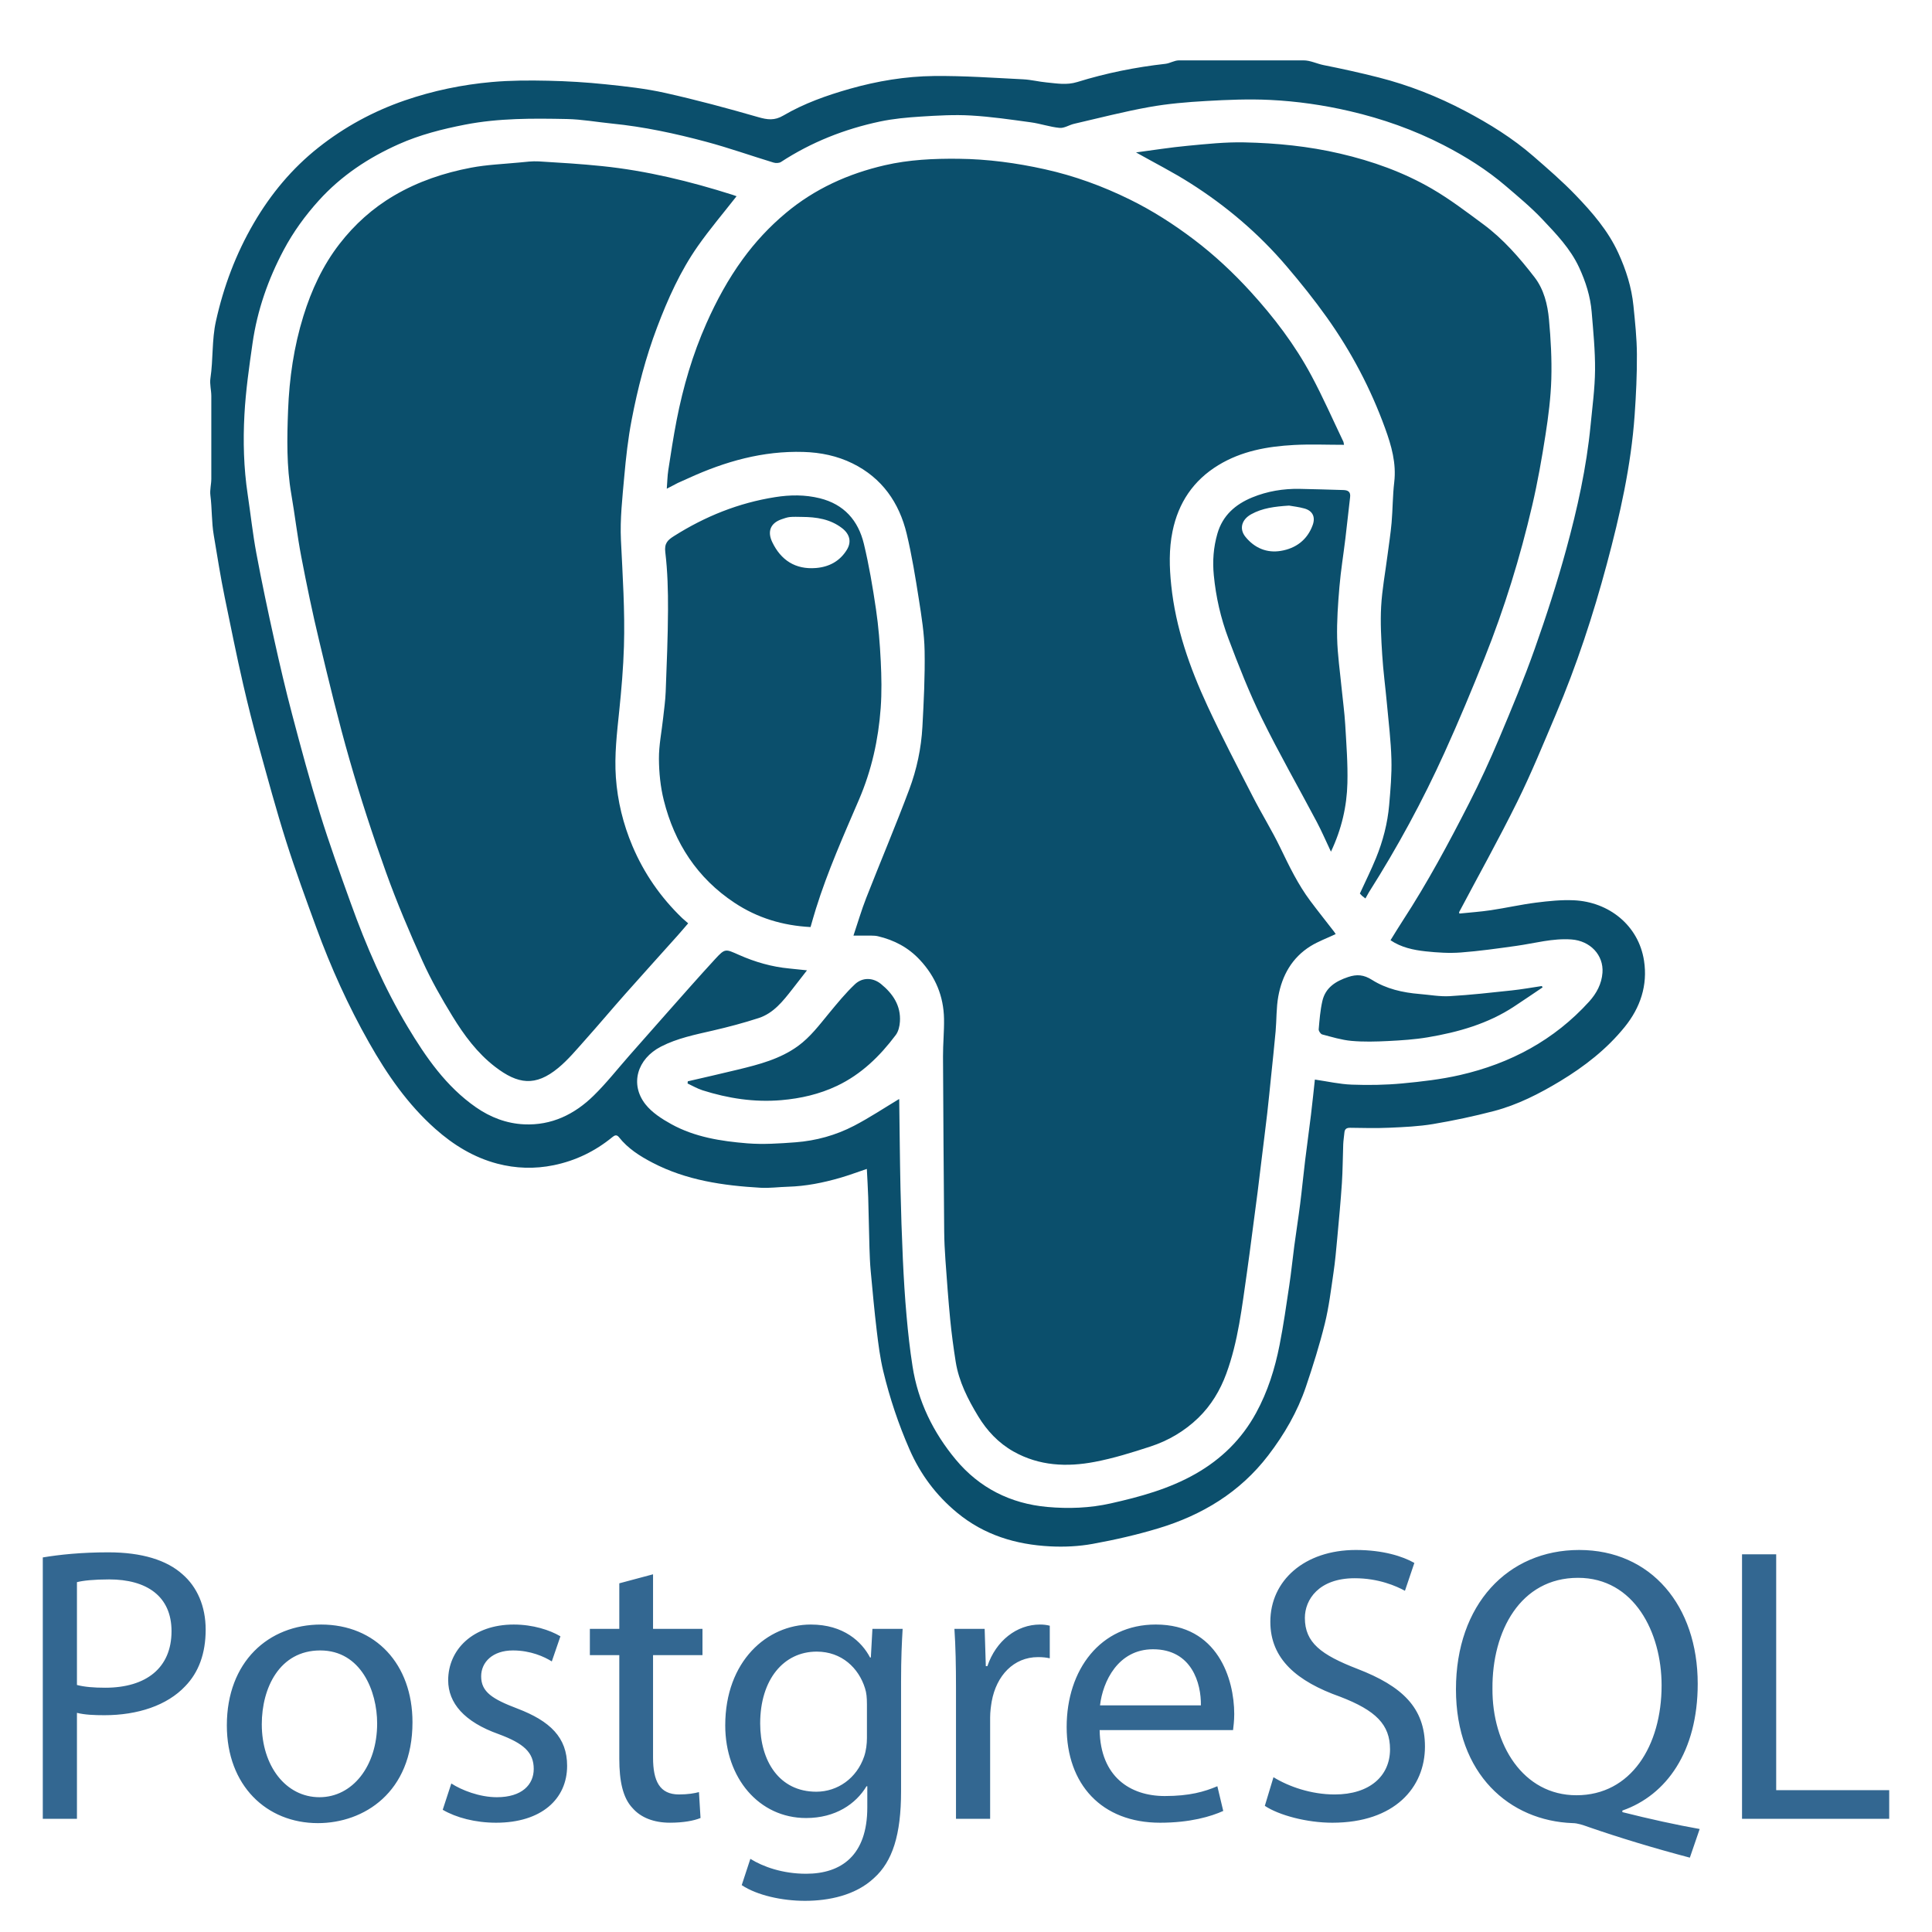
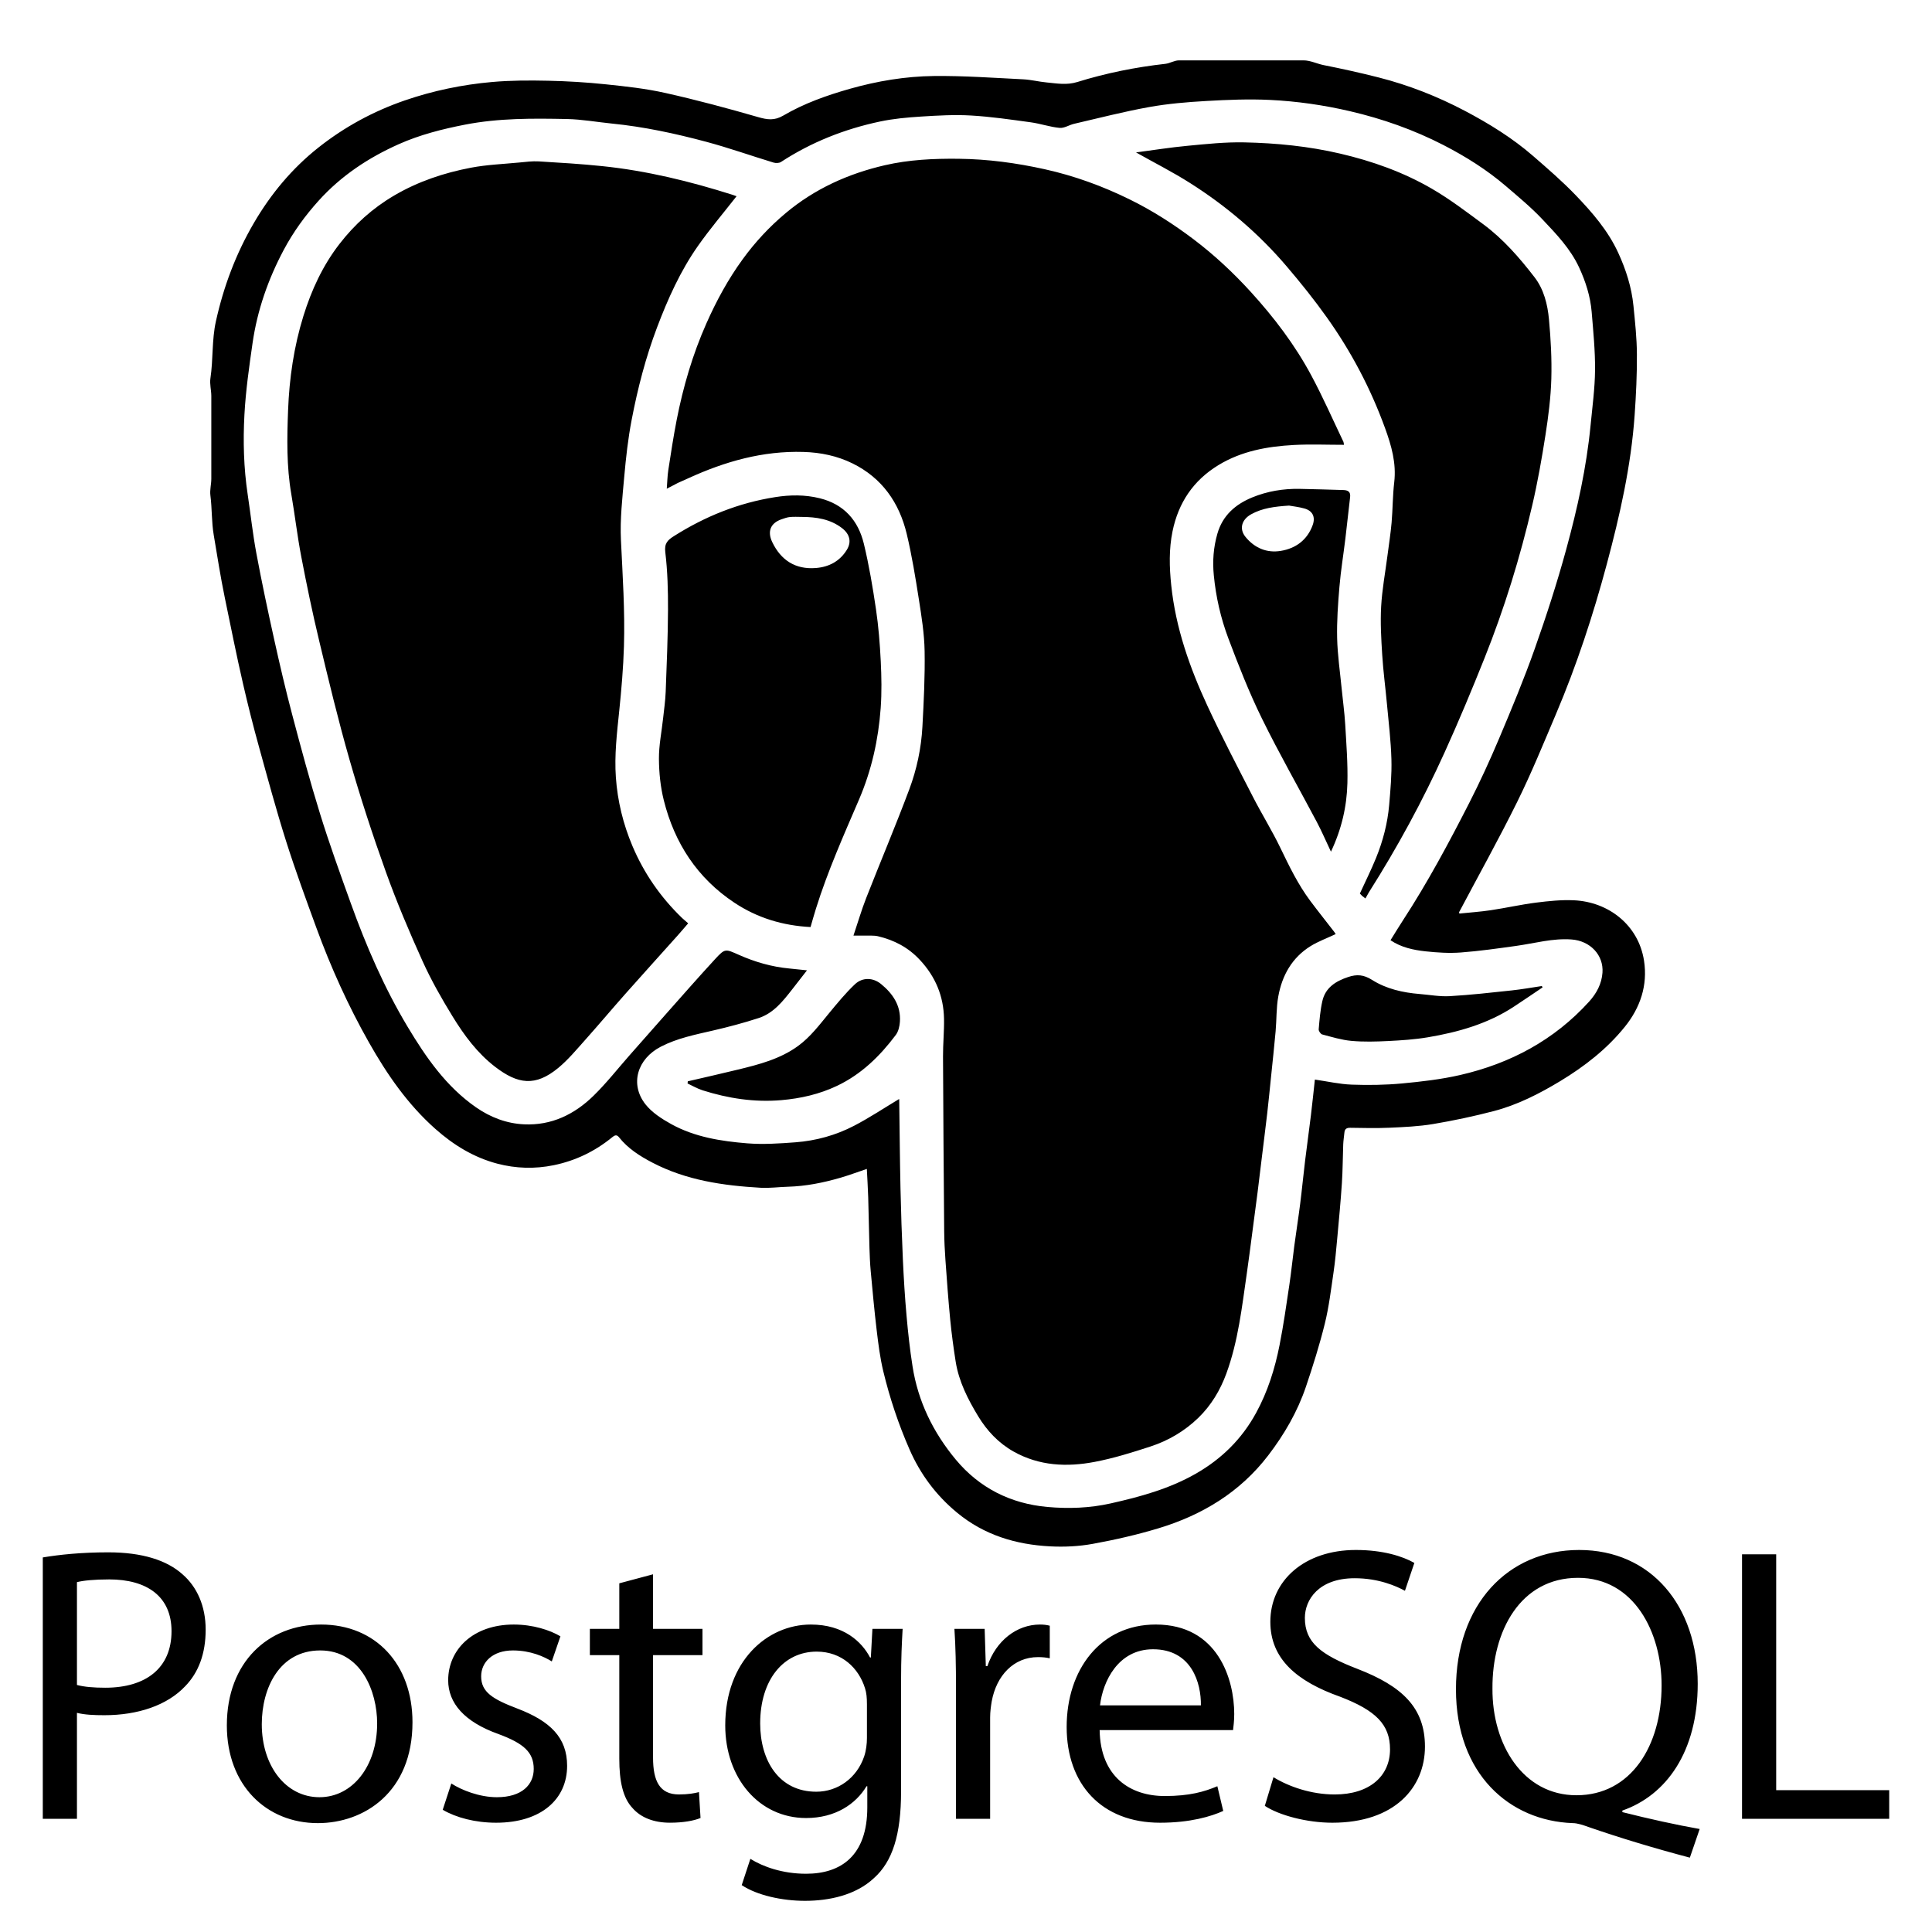
<svg xmlns="http://www.w3.org/2000/svg" viewBox="0 0 128 128">
-   <path fill-rule="evenodd" clip-rule="evenodd" fill="#0B4F6C" d="M63.409 100.219c1.792 1.482 3.893 2.114 6.161 2.231.938.049 1.903.003 2.826-.165 1.464-.266 2.924-.6 4.348-1.029 2.9-.875 5.406-2.387 7.277-4.829 1.066-1.392 1.941-2.897 2.503-4.561.464-1.373.9-2.76 1.247-4.165.274-1.107.41-2.25.576-3.381.111-.748.178-1.504.247-2.259.112-1.225.229-2.448.31-3.676.057-.854.055-1.712.088-2.567.011-.261.053-.52.078-.779.021-.241.143-.324.389-.32.864.013 1.73.035 2.593-.004.967-.043 1.941-.085 2.893-.244 1.354-.227 2.701-.514 4.028-.86 1.568-.411 3.007-1.146 4.393-1.982 1.612-.975 3.084-2.118 4.275-3.591 1.039-1.282 1.531-2.768 1.28-4.389-.364-2.355-2.343-3.898-4.644-4.003-.834-.038-1.68.05-2.51.155-1.005.128-1.995.354-2.997.503-.692.104-1.393.15-2.083.222l-.019-.09c1.29-2.437 2.634-4.846 3.854-7.316.937-1.896 1.737-3.859 2.564-5.809 1.37-3.228 2.463-6.555 3.369-9.938.867-3.238 1.609-6.511 1.844-9.871.094-1.341.159-2.688.15-4.031-.006-1.072-.122-2.145-.229-3.213-.122-1.224-.492-2.384-1.004-3.5-.674-1.472-1.721-2.679-2.822-3.825-.881-.918-1.851-1.754-2.812-2.59-1.371-1.192-2.913-2.145-4.513-2.99-1.819-.96-3.73-1.712-5.724-2.22-1.206-.307-2.438-.578-3.658-.821-.436-.088-.876-.312-1.315-.312h-8.268c-.299 0-.595.196-.896.229-1.979.221-3.935.615-5.835 1.205-.71.219-1.358.091-2.033.028-.518-.048-1.027-.181-1.545-.207-1.971-.098-3.944-.24-5.916-.219-1.888.02-3.757.332-5.584.85-1.529.436-3.026.965-4.398 1.77-.586.344-1.052.279-1.659.105-2.041-.589-4.095-1.141-6.166-1.604-1.291-.289-2.62-.435-3.939-.571-1.265-.132-2.537-.21-3.809-.237-1.242-.027-2.492-.026-3.729.084-1.969.175-3.9.575-5.778 1.221-2.085.718-3.997 1.757-5.72 3.121-1.75 1.385-3.154 3.074-4.281 5.005-1.189 2.037-2.006 4.218-2.512 6.507-.275 1.241-.174 2.517-.363 3.777-.058.39.059.782.059 1.174v5.485c0 .364-.107.729-.061 1.095.113.879.074 1.765.223 2.638.234 1.382.445 2.759.729 4.131.397 1.917.776 3.832 1.216 5.74.32 1.389.667 2.77 1.048 4.143.58 2.098 1.146 4.199 1.803 6.272.611 1.927 1.307 3.826 2.002 5.726.962 2.628 2.11 5.171 3.49 7.607 1.195 2.111 2.558 4.088 4.388 5.713 1.207 1.072 2.548 1.895 4.109 2.307 1.228.322 2.478.361 3.733.104 1.457-.298 2.748-.926 3.895-1.865.132-.107.275-.19.432.008.594.752 1.388 1.254 2.219 1.687 2.242 1.17 4.685 1.521 7.166 1.663.602.034 1.208-.052 1.813-.068 1.181-.033 2.327-.263 3.454-.589.592-.171 1.169-.389 1.771-.591.031.641.071 1.257.091 1.874l.083 3.363c.016.512.036 1.024.083 1.534.122 1.314.241 2.628.398 3.938.108.903.222 1.812.434 2.694.428 1.778 1.006 3.509 1.742 5.188.721 1.646 1.76 3.037 3.148 4.184zm-3.591-16.768c-.071-1.579-.124-3.159-.159-4.739-.042-1.942-.056-3.885-.083-5.827l-.005-.074c-.987.593-1.96 1.241-2.989 1.776-1.207.627-2.517.99-3.874 1.093-1.063.08-2.142.153-3.2.069-1.736-.141-3.472-.412-5.026-1.268-.63-.347-1.288-.77-1.723-1.323-1.041-1.329-.542-3.008 1.028-3.816 1.085-.56 2.269-.793 3.445-1.065 1.021-.236 2.039-.505 3.036-.83.986-.323 1.608-1.123 2.223-1.908l.974-1.252-1.171-.122c-1.162-.108-2.271-.429-3.331-.899-.906-.401-.92-.445-1.586.277-1.11 1.205-2.19 2.44-3.279 3.666-.801.902-1.596 1.809-2.395 2.714-.788.895-1.528 1.84-2.379 2.672-1.262 1.236-2.784 1.979-4.6 1.895-1.165-.054-2.231-.462-3.191-1.129-1.979-1.378-3.312-3.308-4.527-5.333-1.555-2.596-2.75-5.361-3.771-8.201-.707-1.964-1.418-3.929-2.034-5.921-.671-2.165-1.26-4.355-1.839-6.547-.438-1.653-.826-3.32-1.196-4.99-.421-1.899-.825-3.803-1.182-5.715-.241-1.291-.38-2.601-.575-3.9-.263-1.753-.311-3.52-.215-5.279.085-1.585.312-3.165.538-4.739.313-2.178 1.031-4.233 2.063-6.174.633-1.189 1.416-2.27 2.323-3.274 1.49-1.649 3.293-2.84 5.299-3.735 1.401-.625 2.882-1 4.391-1.295 2.24-.436 4.5-.418 6.76-.372.988.021 1.973.2 2.96.299 2.126.211 4.209.659 6.266 1.21 1.5.402 2.969.924 4.455 1.376.148.045.367.041.49-.038 2.015-1.316 4.216-2.184 6.559-2.681.889-.188 1.807-.271 2.716-.329 1.104-.069 2.219-.135 3.321-.07 1.325.076 2.646.271 3.963.451.64.088 1.264.309 1.904.369.308.029.633-.194.957-.27 1.654-.383 3.301-.808 4.97-1.109 1.242-.224 2.512-.33 3.774-.402 1.41-.081 2.828-.14 4.236-.072 1.78.086 3.547.339 5.291.745 2.162.503 4.234 1.233 6.205 2.247 1.473.759 2.872 1.637 4.133 2.717.826.709 1.672 1.408 2.417 2.198.92.974 1.858 1.947 2.436 3.194.435.941.745 1.915.831 2.944.106 1.281.235 2.566.224 3.849-.011 1.226-.179 2.451-.297 3.675-.271 2.788-.876 5.516-1.613 8.208-.607 2.223-1.319 4.422-2.089 6.596-.709 2.003-1.528 3.969-2.355 5.928-.611 1.448-1.27 2.881-1.984 4.281-1.354 2.652-2.762 5.277-4.391 7.777-.281.431-.548.873-.822 1.314.711.479 1.516.648 2.326.736.771.083 1.557.134 2.327.076 1.233-.092 2.462-.268 3.688-.439 1.214-.17 2.403-.515 3.651-.424 1.244.091 2.136 1.037 2.051 2.203-.054.738-.393 1.371-.883 1.912-2.315 2.554-5.221 4.102-8.545 4.865-1.263.29-2.565.439-3.858.56-1.101.102-2.216.119-3.321.078-.812-.03-1.617-.216-2.447-.336-.084.759-.163 1.55-.259 2.338l-.387 3.023c-.117.958-.208 1.92-.329 2.878-.118.93-.265 1.855-.389 2.784-.115.865-.2 1.735-.33 2.599-.197 1.324-.386 2.651-.645 3.965-.31 1.57-.784 3.09-1.561 4.507-.946 1.729-2.287 3.046-3.995 4.021-1.76 1.005-3.685 1.528-5.634 1.966-1.382.311-2.803.361-4.202.234-2.425-.219-4.495-1.256-6.06-3.137-1.493-1.795-2.504-3.851-2.865-6.18-.174-1.107-.298-2.223-.396-3.339-.112-1.243-.186-2.487-.244-3.732zM62.544 67.497c.015.83-.071 1.66-.067 2.49.017 3.863.045 7.727.078 11.591.006.631.037 1.264.082 1.894.095 1.32.189 2.641.317 3.957.092.935.217 1.867.364 2.795.21 1.313.808 2.483 1.486 3.602.584.962 1.345 1.778 2.346 2.342 1.702.957 3.533 1.037 5.379.685 1.247-.237 2.473-.62 3.683-1.015 1.194-.389 2.273-1.024 3.178-1.901.849-.822 1.451-1.825 1.857-2.932.787-2.146 1.034-4.407 1.359-6.649.122-.84.228-1.682.339-2.523.127-.957.255-1.913.377-2.87.092-.714.174-1.427.261-2.14.125-1.024.256-2.047.375-3.071.091-.792.167-1.587.249-2.381.104-1.015.215-2.027.306-3.044.068-.77.04-1.555.177-2.312.251-1.387.907-2.567 2.137-3.331.514-.318 1.096-.528 1.666-.798l-.098-.149c-.527-.684-1.067-1.357-1.584-2.049-.812-1.086-1.396-2.297-1.983-3.514-.556-1.154-1.236-2.246-1.821-3.387-1.021-1.99-2.061-3.975-3.002-6.002-1.183-2.55-2.115-5.188-2.408-8.012-.125-1.194-.157-2.388.086-3.571.387-1.89 1.373-3.368 3.033-4.382 1.54-.94 3.255-1.244 5.012-1.339 1.09-.059 2.187-.011 3.318-.011l-.037-.191c-.704-1.472-1.361-2.969-2.132-4.405-1.086-2.028-2.478-3.856-4.026-5.553-1.146-1.255-2.389-2.419-3.75-3.45-1.338-1.013-2.748-1.918-4.253-2.657-1.794-.883-3.664-1.565-5.624-2-1.885-.418-3.78-.674-5.714-.695-1.648-.018-3.286.058-4.892.429-2.424.561-4.641 1.559-6.568 3.175-1.077.903-2.018 1.916-2.839 3.044-.967 1.325-1.745 2.759-2.411 4.26-.914 2.061-1.541 4.204-1.971 6.408-.214 1.1-.382 2.207-.553 3.314-.06.389-.064.784-.1 1.229l.732-.381.714-.32c2.417-1.105 4.92-1.816 7.61-1.735 1.144.034 2.236.261 3.254.762 1.95.962 3.09 2.597 3.586 4.665.342 1.428.577 2.884.805 4.337.178 1.134.361 2.28.381 3.424.029 1.672-.055 3.348-.146 5.019-.077 1.424-.374 2.825-.872 4.154-.904 2.416-1.912 4.793-2.853 7.195-.311.794-.55 1.615-.843 2.488l1.188.001c.144.003.291.007.43.04 1.081.255 2.02.745 2.789 1.577 1.028 1.104 1.566 2.396 1.593 3.893zM41.897 56.042c-.614-1.454-.983-2.971-1.094-4.538-.104-1.474.071-2.94.223-4.408.146-1.421.27-2.849.312-4.275.071-2.347-.087-4.688-.199-7.033-.067-1.396.095-2.809.219-4.208.112-1.26.252-2.523.491-3.765.399-2.084.93-4.138 1.685-6.129.715-1.888 1.539-3.725 2.699-5.38.797-1.136 1.699-2.195 2.566-3.305l-.258-.092c-2.823-.896-5.693-1.598-8.646-1.903-1.395-.145-2.796-.229-4.195-.313-.43-.025-.866.033-1.297.074-1.067.103-2.148.143-3.198.343-1.787.34-3.502.912-5.089 1.843-1.426.836-2.623 1.915-3.626 3.211-1.107 1.431-1.854 3.049-2.389 4.773-.632 2.035-.934 4.13-1.015 6.243-.071 1.853-.106 3.716.214 5.562.237 1.373.396 2.762.658 4.131.358 1.865.742 3.727 1.186 5.573.633 2.644 1.267 5.29 2.018 7.902.718 2.501 1.527 4.98 2.407 7.43.718 1.999 1.549 3.961 2.424 5.896.57 1.261 1.26 2.475 1.984 3.655.769 1.254 1.645 2.444 2.831 3.354 1.499 1.148 2.658 1.327 4.182.066.652-.539 1.203-1.207 1.771-1.842.901-1.008 1.771-2.046 2.669-3.059 1.143-1.289 2.3-2.565 3.449-3.85.243-.271.478-.551.714-.825l-.393-.343c-1.425-1.372-2.531-2.962-3.303-4.788zM85.238 17.639c.934 1.095 1.838 2.222 2.672 3.394 1.614 2.268 2.904 4.716 3.855 7.336.42 1.155.756 2.321.606 3.584-.104.885-.097 1.782-.174 2.672-.065.74-.183 1.476-.278 2.214-.144 1.112-.352 2.222-.414 3.339-.06 1.064.003 2.138.07 3.203.067 1.083.213 2.161.312 3.241.112 1.227.264 2.451.298 3.68.028 1.008-.062 2.021-.149 3.029-.105 1.213-.412 2.387-.87 3.512-.323.794-.708 1.562-1.071 2.356l.146.154.222.172.225-.4c1.888-2.977 3.568-6.068 5.021-9.277.938-2.066 1.812-4.162 2.654-6.27 1.311-3.281 2.35-6.653 3.151-10.094.36-1.544.636-3.112.88-4.68.191-1.226.349-2.466.385-3.703.037-1.312-.035-2.634-.156-3.942-.091-.988-.335-1.982-.953-2.787-.996-1.293-2.07-2.529-3.391-3.508-1.113-.823-2.223-1.67-3.416-2.362-1.893-1.099-3.942-1.829-6.083-2.327-2.091-.487-4.207-.697-6.337-.742-1.256-.027-2.518.108-3.771.227-1.136.106-2.265.288-3.408.438 1.227.69 2.438 1.304 3.578 2.027 2.4 1.52 4.552 3.349 6.396 5.514zM54.058 60.202c.775-2.48 1.832-4.85 2.855-7.232.831-1.933 1.284-3.968 1.435-6.06.075-1.031.055-2.075.004-3.109-.057-1.148-.148-2.301-.316-3.438-.215-1.454-.459-2.909-.803-4.336-.373-1.544-1.313-2.62-2.925-3.017-.981-.241-1.957-.231-2.95-.074-2.423.381-4.641 1.274-6.707 2.582-.416.263-.646.476-.573 1.071.152 1.264.185 2.548.179 3.823-.008 1.805-.085 3.61-.153 5.414-.022.587-.107 1.173-.171 1.758-.096.896-.283 1.791-.277 2.686.006.922.1 1.865.324 2.758.711 2.832 2.215 5.148 4.682 6.783 1.517 1.006 3.195 1.512 5.038 1.609.122-.423.235-.822.358-1.218zm-2.896-24.289c-.325-.681-.139-1.246.613-1.508.184-.063.372-.133.562-.151.263-.026.528-.007.793-.007.955.006 1.873.139 2.66.745.506.39.642.905.314 1.437-.465.753-1.172 1.131-2.042 1.203-1.369.113-2.33-.525-2.9-1.719zM89.137 35.664l.311-2.725c.045-.364-.146-.464-.452-.473-.963-.026-1.925-.061-2.888-.077-1.084-.02-2.141.154-3.145.566-1.114.459-1.962 1.193-2.309 2.406-.259.904-.328 1.807-.236 2.752.139 1.441.459 2.839.963 4.18.674 1.793 1.378 3.585 2.221 5.303 1.141 2.325 2.431 4.577 3.643 6.867.323.611.597 1.25.934 1.963.707-1.496 1.051-2.994 1.09-4.538.033-1.301-.07-2.605-.146-3.906-.047-.796-.16-1.588-.237-2.382-.107-1.106-.271-2.213-.297-3.322-.025-1.128.055-2.262.151-3.389.09-1.078.268-2.149.397-3.225zm-2.169-.874c-.358.987-1.122 1.545-2.114 1.708-.924.153-1.734-.188-2.336-.926-.429-.525-.265-1.146.378-1.502.738-.408 1.549-.511 2.506-.573.261.047.651.088 1.023.193.539.152.739.56.543 1.1zM58.37 65.193c-.528-.432-1.228-.457-1.73.017-.624.59-1.173 1.264-1.722 1.928-.633.768-1.229 1.566-2.045 2.161-1.189.865-2.578 1.223-3.972 1.562-1.108.27-2.222.521-3.333.779l-.014.144c.33.152.649.343.994.452 1.695.536 3.42.804 5.212.652 1.292-.111 2.524-.393 3.691-.946 1.607-.761 2.844-1.968 3.895-3.37.176-.234.256-.58.276-.882.071-1.066-.47-1.859-1.252-2.497zM89.315 64.731c-.831.279-1.507.704-1.708 1.603-.137.608-.187 1.237-.24 1.86-.01.11.127.312.231.34.64.169 1.284.368 1.938.427.805.073 1.623.05 2.433.01.874-.044 1.754-.101 2.616-.245 2.029-.342 3.994-.896 5.738-2.048.63-.415 1.252-.839 1.878-1.261l-.052-.089c-.667.099-1.332.22-2.002.291-1.364.146-2.729.3-4.098.379-.661.038-1.331-.089-1.997-.143-1.118-.091-2.21-.339-3.155-.937-.545-.344-1.001-.382-1.582-.187z" />
-   <path fill="#336791" d="M2.835 103.184c1.093-.182 2.522-.338 4.343-.338 2.235 0 3.874.52 4.914 1.456.962.832 1.534 2.106 1.534 3.667 0 1.586-.469 2.834-1.353 3.744-1.196 1.274-3.146 1.924-5.356 1.924-.676 0-1.3-.026-1.819-.156v7.021h-2.263v-17.318zm2.263 8.45c.494.13 1.118.182 1.872.182 2.729 0 4.394-1.326 4.394-3.744 0-2.314-1.638-3.432-4.134-3.432-.988 0-1.742.078-2.132.182v6.812zM27.328 114.104c0 4.654-3.225 6.683-6.267 6.683-3.406 0-6.032-2.496-6.032-6.475 0-4.212 2.756-6.682 6.24-6.682 3.615-.001 6.059 2.626 6.059 6.474zm-9.984.13c0 2.756 1.586 4.836 3.822 4.836 2.184 0 3.821-2.054 3.821-4.888 0-2.132-1.065-4.836-3.77-4.836s-3.873 2.496-3.873 4.888zM29.901 118.16c.676.442 1.872.91 3.016.91 1.664 0 2.444-.832 2.444-1.872 0-1.092-.649-1.69-2.34-2.314-2.262-.806-3.328-2.054-3.328-3.562 0-2.028 1.638-3.692 4.342-3.692 1.274 0 2.393.364 3.095.78l-.572 1.664c-.494-.312-1.404-.728-2.574-.728-1.352 0-2.106.78-2.106 1.716 0 1.04.755 1.508 2.393 2.132 2.184.832 3.302 1.924 3.302 3.796 0 2.21-1.716 3.77-4.706 3.77-1.378 0-2.652-.338-3.536-.858l.57-1.742zM43.266 104.301v3.614h3.275v1.742h-3.275v6.786c0 1.56.441 2.444 1.716 2.444.598 0 1.04-.078 1.326-.156l.104 1.716c-.441.182-1.144.312-2.027.312-1.066 0-1.925-.338-2.471-.962-.649-.676-.884-1.794-.884-3.276v-6.864h-1.95v-1.742h1.95v-3.016l2.236-.598zM59.802 107.916c-.053.91-.104 1.924-.104 3.458v7.306c0 2.886-.572 4.654-1.794 5.747-1.222 1.144-2.99 1.508-4.576 1.508-1.508 0-3.172-.364-4.187-1.04l.572-1.742c.832.52 2.132.988 3.692.988 2.34 0 4.056-1.222 4.056-4.394v-1.404h-.052c-.702 1.17-2.054 2.106-4.004 2.106-3.12 0-5.356-2.652-5.356-6.137 0-4.264 2.782-6.682 5.668-6.682 2.185 0 3.381 1.144 3.927 2.184h.052l.104-1.898h2.002zm-2.366 4.966c0-.39-.026-.728-.13-1.04-.416-1.326-1.534-2.418-3.198-2.418-2.185 0-3.744 1.846-3.744 4.758 0 2.47 1.248 4.524 3.718 4.524 1.404 0 2.678-.884 3.172-2.34.13-.39.183-.832.183-1.222v-2.262zM63.337 111.842c0-1.482-.026-2.756-.104-3.926h2.003l.077 2.47h.104c.572-1.69 1.95-2.756 3.484-2.756.26 0 .441.026.649.078v2.158c-.233-.052-.468-.078-.779-.078-1.612 0-2.757 1.222-3.068 2.938-.052.312-.104.676-.104 1.066v6.708h-2.262v-8.658zM72.854 114.624c.052 3.094 2.027 4.368 4.315 4.368 1.639 0 2.626-.286 3.484-.65l.39 1.638c-.806.364-2.184.78-4.186.78-3.874 0-6.188-2.548-6.188-6.344 0-3.796 2.236-6.787 5.902-6.787 4.108 0 5.2 3.614 5.2 5.928 0 .468-.052.832-.078 1.066h-8.839zm6.708-1.638c.025-1.456-.599-3.718-3.172-3.718-2.314 0-3.328 2.132-3.511 3.718h6.683zM84.371 117.744c1.014.624 2.496 1.144 4.056 1.144 2.314 0 3.666-1.222 3.666-2.99 0-1.638-.936-2.574-3.302-3.484-2.86-1.014-4.628-2.496-4.628-4.966 0-2.73 2.262-4.758 5.668-4.758 1.794 0 3.094.416 3.874.858l-.624 1.846c-.572-.312-1.742-.832-3.328-.832-2.392 0-3.302 1.43-3.302 2.626 0 1.638 1.065 2.444 3.484 3.38 2.964 1.145 4.472 2.574 4.472 5.148 0 2.704-2.002 5.044-6.136 5.044-1.69 0-3.536-.494-4.473-1.118l.573-1.898zM111.957 123.074c-2.366-.624-4.68-1.326-6.708-2.028-.364-.13-.728-.26-1.066-.26-4.16-.156-7.722-3.224-7.722-8.866 0-5.616 3.432-9.23 8.164-9.23 4.758 0 7.853 3.692 7.853 8.866 0 4.498-2.08 7.384-4.992 8.398v.104c1.742.442 3.64.858 5.122 1.118l-.651 1.898zm-1.872-11.414c0-3.51-1.819-7.125-5.538-7.125-3.822 0-5.694 3.536-5.668 7.333-.026 3.718 2.028 7.072 5.564 7.072 3.615 0 5.642-3.276 5.642-7.28zM115.414 102.976h2.263v15.626h7.488v1.898h-9.751v-17.524z" />
+   <path fill-rule="evenodd" clip-rule="evenodd" fill="#000000" d="M63.409 100.219c1.792 1.482 3.893 2.114 6.161 2.231.938.049 1.903.003 2.826-.165 1.464-.266 2.924-.6 4.348-1.029 2.9-.875 5.406-2.387 7.277-4.829 1.066-1.392 1.941-2.897 2.503-4.561.464-1.373.9-2.76 1.247-4.165.274-1.107.41-2.25.576-3.381.111-.748.178-1.504.247-2.259.112-1.225.229-2.448.31-3.676.057-.854.055-1.712.088-2.567.011-.261.053-.52.078-.779.021-.241.143-.324.389-.32.864.013 1.73.035 2.593-.004.967-.043 1.941-.085 2.893-.244 1.354-.227 2.701-.514 4.028-.86 1.568-.411 3.007-1.146 4.393-1.982 1.612-.975 3.084-2.118 4.275-3.591 1.039-1.282 1.531-2.768 1.28-4.389-.364-2.355-2.343-3.898-4.644-4.003-.834-.038-1.68.05-2.51.155-1.005.128-1.995.354-2.997.503-.692.104-1.393.15-2.083.222l-.019-.09c1.29-2.437 2.634-4.846 3.854-7.316.937-1.896 1.737-3.859 2.564-5.809 1.37-3.228 2.463-6.555 3.369-9.938.867-3.238 1.609-6.511 1.844-9.871.094-1.341.159-2.688.15-4.031-.006-1.072-.122-2.145-.229-3.213-.122-1.224-.492-2.384-1.004-3.5-.674-1.472-1.721-2.679-2.822-3.825-.881-.918-1.851-1.754-2.812-2.59-1.371-1.192-2.913-2.145-4.513-2.99-1.819-.96-3.73-1.712-5.724-2.22-1.206-.307-2.438-.578-3.658-.821-.436-.088-.876-.312-1.315-.312h-8.268c-.299 0-.595.196-.896.229-1.979.221-3.935.615-5.835 1.205-.71.219-1.358.091-2.033.028-.518-.048-1.027-.181-1.545-.207-1.971-.098-3.944-.24-5.916-.219-1.888.02-3.757.332-5.584.85-1.529.436-3.026.965-4.398 1.77-.586.344-1.052.279-1.659.105-2.041-.589-4.095-1.141-6.166-1.604-1.291-.289-2.62-.435-3.939-.571-1.265-.132-2.537-.21-3.809-.237-1.242-.027-2.492-.026-3.729.084-1.969.175-3.9.575-5.778 1.221-2.085.718-3.997 1.757-5.72 3.121-1.75 1.385-3.154 3.074-4.281 5.005-1.189 2.037-2.006 4.218-2.512 6.507-.275 1.241-.174 2.517-.363 3.777-.058.39.059.782.059 1.174v5.485c0 .364-.107.729-.061 1.095.113.879.074 1.765.223 2.638.234 1.382.445 2.759.729 4.131.397 1.917.776 3.832 1.216 5.74.32 1.389.667 2.77 1.048 4.143.58 2.098 1.146 4.199 1.803 6.272.611 1.927 1.307 3.826 2.002 5.726.962 2.628 2.11 5.171 3.49 7.607 1.195 2.111 2.558 4.088 4.388 5.713 1.207 1.072 2.548 1.895 4.109 2.307 1.228.322 2.478.361 3.733.104 1.457-.298 2.748-.926 3.895-1.865.132-.107.275-.19.432.008.594.752 1.388 1.254 2.219 1.687 2.242 1.17 4.685 1.521 7.166 1.663.602.034 1.208-.052 1.813-.068 1.181-.033 2.327-.263 3.454-.589.592-.171 1.169-.389 1.771-.591.031.641.071 1.257.091 1.874l.083 3.363c.016.512.036 1.024.083 1.534.122 1.314.241 2.628.398 3.938.108.903.222 1.812.434 2.694.428 1.778 1.006 3.509 1.742 5.188.721 1.646 1.76 3.037 3.148 4.184zm-3.591-16.768c-.071-1.579-.124-3.159-.159-4.739-.042-1.942-.056-3.885-.083-5.827l-.005-.074c-.987.593-1.96 1.241-2.989 1.776-1.207.627-2.517.99-3.874 1.093-1.063.08-2.142.153-3.2.069-1.736-.141-3.472-.412-5.026-1.268-.63-.347-1.288-.77-1.723-1.323-1.041-1.329-.542-3.008 1.028-3.816 1.085-.56 2.269-.793 3.445-1.065 1.021-.236 2.039-.505 3.036-.83.986-.323 1.608-1.123 2.223-1.908l.974-1.252-1.171-.122c-1.162-.108-2.271-.429-3.331-.899-.906-.401-.92-.445-1.586.277-1.11 1.205-2.19 2.44-3.279 3.666-.801.902-1.596 1.809-2.395 2.714-.788.895-1.528 1.84-2.379 2.672-1.262 1.236-2.784 1.979-4.6 1.895-1.165-.054-2.231-.462-3.191-1.129-1.979-1.378-3.312-3.308-4.527-5.333-1.555-2.596-2.75-5.361-3.771-8.201-.707-1.964-1.418-3.929-2.034-5.921-.671-2.165-1.26-4.355-1.839-6.547-.438-1.653-.826-3.32-1.196-4.99-.421-1.899-.825-3.803-1.182-5.715-.241-1.291-.38-2.601-.575-3.9-.263-1.753-.311-3.52-.215-5.279.085-1.585.312-3.165.538-4.739.313-2.178 1.031-4.233 2.063-6.174.633-1.189 1.416-2.27 2.323-3.274 1.49-1.649 3.293-2.84 5.299-3.735 1.401-.625 2.882-1 4.391-1.295 2.24-.436 4.5-.418 6.76-.372.988.021 1.973.2 2.96.299 2.126.211 4.209.659 6.266 1.21 1.5.402 2.969.924 4.455 1.376.148.045.367.041.49-.038 2.015-1.316 4.216-2.184 6.559-2.681.889-.188 1.807-.271 2.716-.329 1.104-.069 2.219-.135 3.321-.07 1.325.076 2.646.271 3.963.451.64.088 1.264.309 1.904.369.308.029.633-.194.957-.27 1.654-.383 3.301-.808 4.97-1.109 1.242-.224 2.512-.33 3.774-.402 1.41-.081 2.828-.14 4.236-.072 1.78.086 3.547.339 5.291.745 2.162.503 4.234 1.233 6.205 2.247 1.473.759 2.872 1.637 4.133 2.717.826.709 1.672 1.408 2.417 2.198.92.974 1.858 1.947 2.436 3.194.435.941.745 1.915.831 2.944.106 1.281.235 2.566.224 3.849-.011 1.226-.179 2.451-.297 3.675-.271 2.788-.876 5.516-1.613 8.208-.607 2.223-1.319 4.422-2.089 6.596-.709 2.003-1.528 3.969-2.355 5.928-.611 1.448-1.27 2.881-1.984 4.281-1.354 2.652-2.762 5.277-4.391 7.777-.281.431-.548.873-.822 1.314.711.479 1.516.648 2.326.736.771.083 1.557.134 2.327.076 1.233-.092 2.462-.268 3.688-.439 1.214-.17 2.403-.515 3.651-.424 1.244.091 2.136 1.037 2.051 2.203-.054.738-.393 1.371-.883 1.912-2.315 2.554-5.221 4.102-8.545 4.865-1.263.29-2.565.439-3.858.56-1.101.102-2.216.119-3.321.078-.812-.03-1.617-.216-2.447-.336-.084.759-.163 1.55-.259 2.338l-.387 3.023c-.117.958-.208 1.92-.329 2.878-.118.93-.265 1.855-.389 2.784-.115.865-.2 1.735-.33 2.599-.197 1.324-.386 2.651-.645 3.965-.31 1.57-.784 3.09-1.561 4.507-.946 1.729-2.287 3.046-3.995 4.021-1.76 1.005-3.685 1.528-5.634 1.966-1.382.311-2.803.361-4.202.234-2.425-.219-4.495-1.256-6.06-3.137-1.493-1.795-2.504-3.851-2.865-6.18-.174-1.107-.298-2.223-.396-3.339-.112-1.243-.186-2.487-.244-3.732zM62.544 67.497c.015.83-.071 1.66-.067 2.49.017 3.863.045 7.727.078 11.591.006.631.037 1.264.082 1.894.095 1.32.189 2.641.317 3.957.092.935.217 1.867.364 2.795.21 1.313.808 2.483 1.486 3.602.584.962 1.345 1.778 2.346 2.342 1.702.957 3.533 1.037 5.379.685 1.247-.237 2.473-.62 3.683-1.015 1.194-.389 2.273-1.024 3.178-1.901.849-.822 1.451-1.825 1.857-2.932.787-2.146 1.034-4.407 1.359-6.649.122-.84.228-1.682.339-2.523.127-.957.255-1.913.377-2.87.092-.714.174-1.427.261-2.14.125-1.024.256-2.047.375-3.071.091-.792.167-1.587.249-2.381.104-1.015.215-2.027.306-3.044.068-.77.04-1.555.177-2.312.251-1.387.907-2.567 2.137-3.331.514-.318 1.096-.528 1.666-.798l-.098-.149c-.527-.684-1.067-1.357-1.584-2.049-.812-1.086-1.396-2.297-1.983-3.514-.556-1.154-1.236-2.246-1.821-3.387-1.021-1.99-2.061-3.975-3.002-6.002-1.183-2.55-2.115-5.188-2.408-8.012-.125-1.194-.157-2.388.086-3.571.387-1.89 1.373-3.368 3.033-4.382 1.54-.94 3.255-1.244 5.012-1.339 1.09-.059 2.187-.011 3.318-.011l-.037-.191c-.704-1.472-1.361-2.969-2.132-4.405-1.086-2.028-2.478-3.856-4.026-5.553-1.146-1.255-2.389-2.419-3.75-3.45-1.338-1.013-2.748-1.918-4.253-2.657-1.794-.883-3.664-1.565-5.624-2-1.885-.418-3.78-.674-5.714-.695-1.648-.018-3.286.058-4.892.429-2.424.561-4.641 1.559-6.568 3.175-1.077.903-2.018 1.916-2.839 3.044-.967 1.325-1.745 2.759-2.411 4.26-.914 2.061-1.541 4.204-1.971 6.408-.214 1.1-.382 2.207-.553 3.314-.06.389-.064.784-.1 1.229l.732-.381.714-.32c2.417-1.105 4.92-1.816 7.61-1.735 1.144.034 2.236.261 3.254.762 1.95.962 3.09 2.597 3.586 4.665.342 1.428.577 2.884.805 4.337.178 1.134.361 2.28.381 3.424.029 1.672-.055 3.348-.146 5.019-.077 1.424-.374 2.825-.872 4.154-.904 2.416-1.912 4.793-2.853 7.195-.311.794-.55 1.615-.843 2.488l1.188.001c.144.003.291.007.43.04 1.081.255 2.02.745 2.789 1.577 1.028 1.104 1.566 2.396 1.593 3.893zM41.897 56.042c-.614-1.454-.983-2.971-1.094-4.538-.104-1.474.071-2.94.223-4.408.146-1.421.27-2.849.312-4.275.071-2.347-.087-4.688-.199-7.033-.067-1.396.095-2.809.219-4.208.112-1.26.252-2.523.491-3.765.399-2.084.93-4.138 1.685-6.129.715-1.888 1.539-3.725 2.699-5.38.797-1.136 1.699-2.195 2.566-3.305l-.258-.092c-2.823-.896-5.693-1.598-8.646-1.903-1.395-.145-2.796-.229-4.195-.313-.43-.025-.866.033-1.297.074-1.067.103-2.148.143-3.198.343-1.787.34-3.502.912-5.089 1.843-1.426.836-2.623 1.915-3.626 3.211-1.107 1.431-1.854 3.049-2.389 4.773-.632 2.035-.934 4.13-1.015 6.243-.071 1.853-.106 3.716.214 5.562.237 1.373.396 2.762.658 4.131.358 1.865.742 3.727 1.186 5.573.633 2.644 1.267 5.29 2.018 7.902.718 2.501 1.527 4.98 2.407 7.43.718 1.999 1.549 3.961 2.424 5.896.57 1.261 1.26 2.475 1.984 3.655.769 1.254 1.645 2.444 2.831 3.354 1.499 1.148 2.658 1.327 4.182.066.652-.539 1.203-1.207 1.771-1.842.901-1.008 1.771-2.046 2.669-3.059 1.143-1.289 2.3-2.565 3.449-3.85.243-.271.478-.551.714-.825l-.393-.343c-1.425-1.372-2.531-2.962-3.303-4.788zM85.238 17.639c.934 1.095 1.838 2.222 2.672 3.394 1.614 2.268 2.904 4.716 3.855 7.336.42 1.155.756 2.321.606 3.584-.104.885-.097 1.782-.174 2.672-.065.74-.183 1.476-.278 2.214-.144 1.112-.352 2.222-.414 3.339-.06 1.064.003 2.138.07 3.203.067 1.083.213 2.161.312 3.241.112 1.227.264 2.451.298 3.68.028 1.008-.062 2.021-.149 3.029-.105 1.213-.412 2.387-.87 3.512-.323.794-.708 1.562-1.071 2.356l.146.154.222.172.225-.4c1.888-2.977 3.568-6.068 5.021-9.277.938-2.066 1.812-4.162 2.654-6.27 1.311-3.281 2.35-6.653 3.151-10.094.36-1.544.636-3.112.88-4.68.191-1.226.349-2.466.385-3.703.037-1.312-.035-2.634-.156-3.942-.091-.988-.335-1.982-.953-2.787-.996-1.293-2.07-2.529-3.391-3.508-1.113-.823-2.223-1.67-3.416-2.362-1.893-1.099-3.942-1.829-6.083-2.327-2.091-.487-4.207-.697-6.337-.742-1.256-.027-2.518.108-3.771.227-1.136.106-2.265.288-3.408.438 1.227.69 2.438 1.304 3.578 2.027 2.4 1.52 4.552 3.349 6.396 5.514zM54.058 60.202c.775-2.48 1.832-4.85 2.855-7.232.831-1.933 1.284-3.968 1.435-6.06.075-1.031.055-2.075.004-3.109-.057-1.148-.148-2.301-.316-3.438-.215-1.454-.459-2.909-.803-4.336-.373-1.544-1.313-2.62-2.925-3.017-.981-.241-1.957-.231-2.95-.074-2.423.381-4.641 1.274-6.707 2.582-.416.263-.646.476-.573 1.071.152 1.264.185 2.548.179 3.823-.008 1.805-.085 3.61-.153 5.414-.022.587-.107 1.173-.171 1.758-.096.896-.283 1.791-.277 2.686.006.922.1 1.865.324 2.758.711 2.832 2.215 5.148 4.682 6.783 1.517 1.006 3.195 1.512 5.038 1.609.122-.423.235-.822.358-1.218zm-2.896-24.289c-.325-.681-.139-1.246.613-1.508.184-.063.372-.133.562-.151.263-.026.528-.007.793-.007.955.006 1.873.139 2.66.745.506.39.642.905.314 1.437-.465.753-1.172 1.131-2.042 1.203-1.369.113-2.33-.525-2.9-1.719zM89.137 35.664l.311-2.725c.045-.364-.146-.464-.452-.473-.963-.026-1.925-.061-2.888-.077-1.084-.02-2.141.154-3.145.566-1.114.459-1.962 1.193-2.309 2.406-.259.904-.328 1.807-.236 2.752.139 1.441.459 2.839.963 4.18.674 1.793 1.378 3.585 2.221 5.303 1.141 2.325 2.431 4.577 3.643 6.867.323.611.597 1.25.934 1.963.707-1.496 1.051-2.994 1.09-4.538.033-1.301-.07-2.605-.146-3.906-.047-.796-.16-1.588-.237-2.382-.107-1.106-.271-2.213-.297-3.322-.025-1.128.055-2.262.151-3.389.09-1.078.268-2.149.397-3.225zm-2.169-.874c-.358.987-1.122 1.545-2.114 1.708-.924.153-1.734-.188-2.336-.926-.429-.525-.265-1.146.378-1.502.738-.408 1.549-.511 2.506-.573.261.047.651.088 1.023.193.539.152.739.56.543 1.1zM58.37 65.193c-.528-.432-1.228-.457-1.73.017-.624.59-1.173 1.264-1.722 1.928-.633.768-1.229 1.566-2.045 2.161-1.189.865-2.578 1.223-3.972 1.562-1.108.27-2.222.521-3.333.779l-.014.144c.33.152.649.343.994.452 1.695.536 3.42.804 5.212.652 1.292-.111 2.524-.393 3.691-.946 1.607-.761 2.844-1.968 3.895-3.37.176-.234.256-.58.276-.882.071-1.066-.47-1.859-1.252-2.497zM89.315 64.731c-.831.279-1.507.704-1.708 1.603-.137.608-.187 1.237-.24 1.86-.01.11.127.312.231.34.64.169 1.284.368 1.938.427.805.073 1.623.05 2.433.01.874-.044 1.754-.101 2.616-.245 2.029-.342 3.994-.896 5.738-2.048.63-.415 1.252-.839 1.878-1.261l-.052-.089c-.667.099-1.332.22-2.002.291-1.364.146-2.729.3-4.098.379-.661.038-1.331-.089-1.997-.143-1.118-.091-2.21-.339-3.155-.937-.545-.344-1.001-.382-1.582-.187z" />
+   <path fill="#000000" d="M2.835 103.184c1.093-.182 2.522-.338 4.343-.338 2.235 0 3.874.52 4.914 1.456.962.832 1.534 2.106 1.534 3.667 0 1.586-.469 2.834-1.353 3.744-1.196 1.274-3.146 1.924-5.356 1.924-.676 0-1.3-.026-1.819-.156v7.021h-2.263v-17.318zm2.263 8.45c.494.13 1.118.182 1.872.182 2.729 0 4.394-1.326 4.394-3.744 0-2.314-1.638-3.432-4.134-3.432-.988 0-1.742.078-2.132.182v6.812zM27.328 114.104c0 4.654-3.225 6.683-6.267 6.683-3.406 0-6.032-2.496-6.032-6.475 0-4.212 2.756-6.682 6.24-6.682 3.615-.001 6.059 2.626 6.059 6.474zm-9.984.13c0 2.756 1.586 4.836 3.822 4.836 2.184 0 3.821-2.054 3.821-4.888 0-2.132-1.065-4.836-3.77-4.836s-3.873 2.496-3.873 4.888zM29.901 118.16c.676.442 1.872.91 3.016.91 1.664 0 2.444-.832 2.444-1.872 0-1.092-.649-1.69-2.34-2.314-2.262-.806-3.328-2.054-3.328-3.562 0-2.028 1.638-3.692 4.342-3.692 1.274 0 2.393.364 3.095.78l-.572 1.664c-.494-.312-1.404-.728-2.574-.728-1.352 0-2.106.78-2.106 1.716 0 1.04.755 1.508 2.393 2.132 2.184.832 3.302 1.924 3.302 3.796 0 2.21-1.716 3.77-4.706 3.77-1.378 0-2.652-.338-3.536-.858l.57-1.742zM43.266 104.301v3.614h3.275v1.742h-3.275v6.786c0 1.56.441 2.444 1.716 2.444.598 0 1.04-.078 1.326-.156l.104 1.716c-.441.182-1.144.312-2.027.312-1.066 0-1.925-.338-2.471-.962-.649-.676-.884-1.794-.884-3.276v-6.864h-1.95v-1.742h1.95v-3.016l2.236-.598zM59.802 107.916c-.053.91-.104 1.924-.104 3.458v7.306c0 2.886-.572 4.654-1.794 5.747-1.222 1.144-2.99 1.508-4.576 1.508-1.508 0-3.172-.364-4.187-1.04l.572-1.742c.832.52 2.132.988 3.692.988 2.34 0 4.056-1.222 4.056-4.394v-1.404h-.052c-.702 1.17-2.054 2.106-4.004 2.106-3.12 0-5.356-2.652-5.356-6.137 0-4.264 2.782-6.682 5.668-6.682 2.185 0 3.381 1.144 3.927 2.184h.052l.104-1.898h2.002zm-2.366 4.966c0-.39-.026-.728-.13-1.04-.416-1.326-1.534-2.418-3.198-2.418-2.185 0-3.744 1.846-3.744 4.758 0 2.47 1.248 4.524 3.718 4.524 1.404 0 2.678-.884 3.172-2.34.13-.39.183-.832.183-1.222v-2.262zM63.337 111.842c0-1.482-.026-2.756-.104-3.926h2.003l.077 2.47h.104c.572-1.69 1.95-2.756 3.484-2.756.26 0 .441.026.649.078v2.158c-.233-.052-.468-.078-.779-.078-1.612 0-2.757 1.222-3.068 2.938-.052.312-.104.676-.104 1.066v6.708h-2.262v-8.658zM72.854 114.624c.052 3.094 2.027 4.368 4.315 4.368 1.639 0 2.626-.286 3.484-.65l.39 1.638c-.806.364-2.184.78-4.186.78-3.874 0-6.188-2.548-6.188-6.344 0-3.796 2.236-6.787 5.902-6.787 4.108 0 5.2 3.614 5.2 5.928 0 .468-.052.832-.078 1.066h-8.839zm6.708-1.638c.025-1.456-.599-3.718-3.172-3.718-2.314 0-3.328 2.132-3.511 3.718h6.683zM84.371 117.744c1.014.624 2.496 1.144 4.056 1.144 2.314 0 3.666-1.222 3.666-2.99 0-1.638-.936-2.574-3.302-3.484-2.86-1.014-4.628-2.496-4.628-4.966 0-2.73 2.262-4.758 5.668-4.758 1.794 0 3.094.416 3.874.858l-.624 1.846c-.572-.312-1.742-.832-3.328-.832-2.392 0-3.302 1.43-3.302 2.626 0 1.638 1.065 2.444 3.484 3.38 2.964 1.145 4.472 2.574 4.472 5.148 0 2.704-2.002 5.044-6.136 5.044-1.69 0-3.536-.494-4.473-1.118l.573-1.898zM111.957 123.074c-2.366-.624-4.68-1.326-6.708-2.028-.364-.13-.728-.26-1.066-.26-4.16-.156-7.722-3.224-7.722-8.866 0-5.616 3.432-9.23 8.164-9.23 4.758 0 7.853 3.692 7.853 8.866 0 4.498-2.08 7.384-4.992 8.398v.104c1.742.442 3.64.858 5.122 1.118l-.651 1.898zm-1.872-11.414c0-3.51-1.819-7.125-5.538-7.125-3.822 0-5.694 3.536-5.668 7.333-.026 3.718 2.028 7.072 5.564 7.072 3.615 0 5.642-3.276 5.642-7.28zM115.414 102.976h2.263v15.626h7.488v1.898h-9.751v-17.524z" />
</svg>
